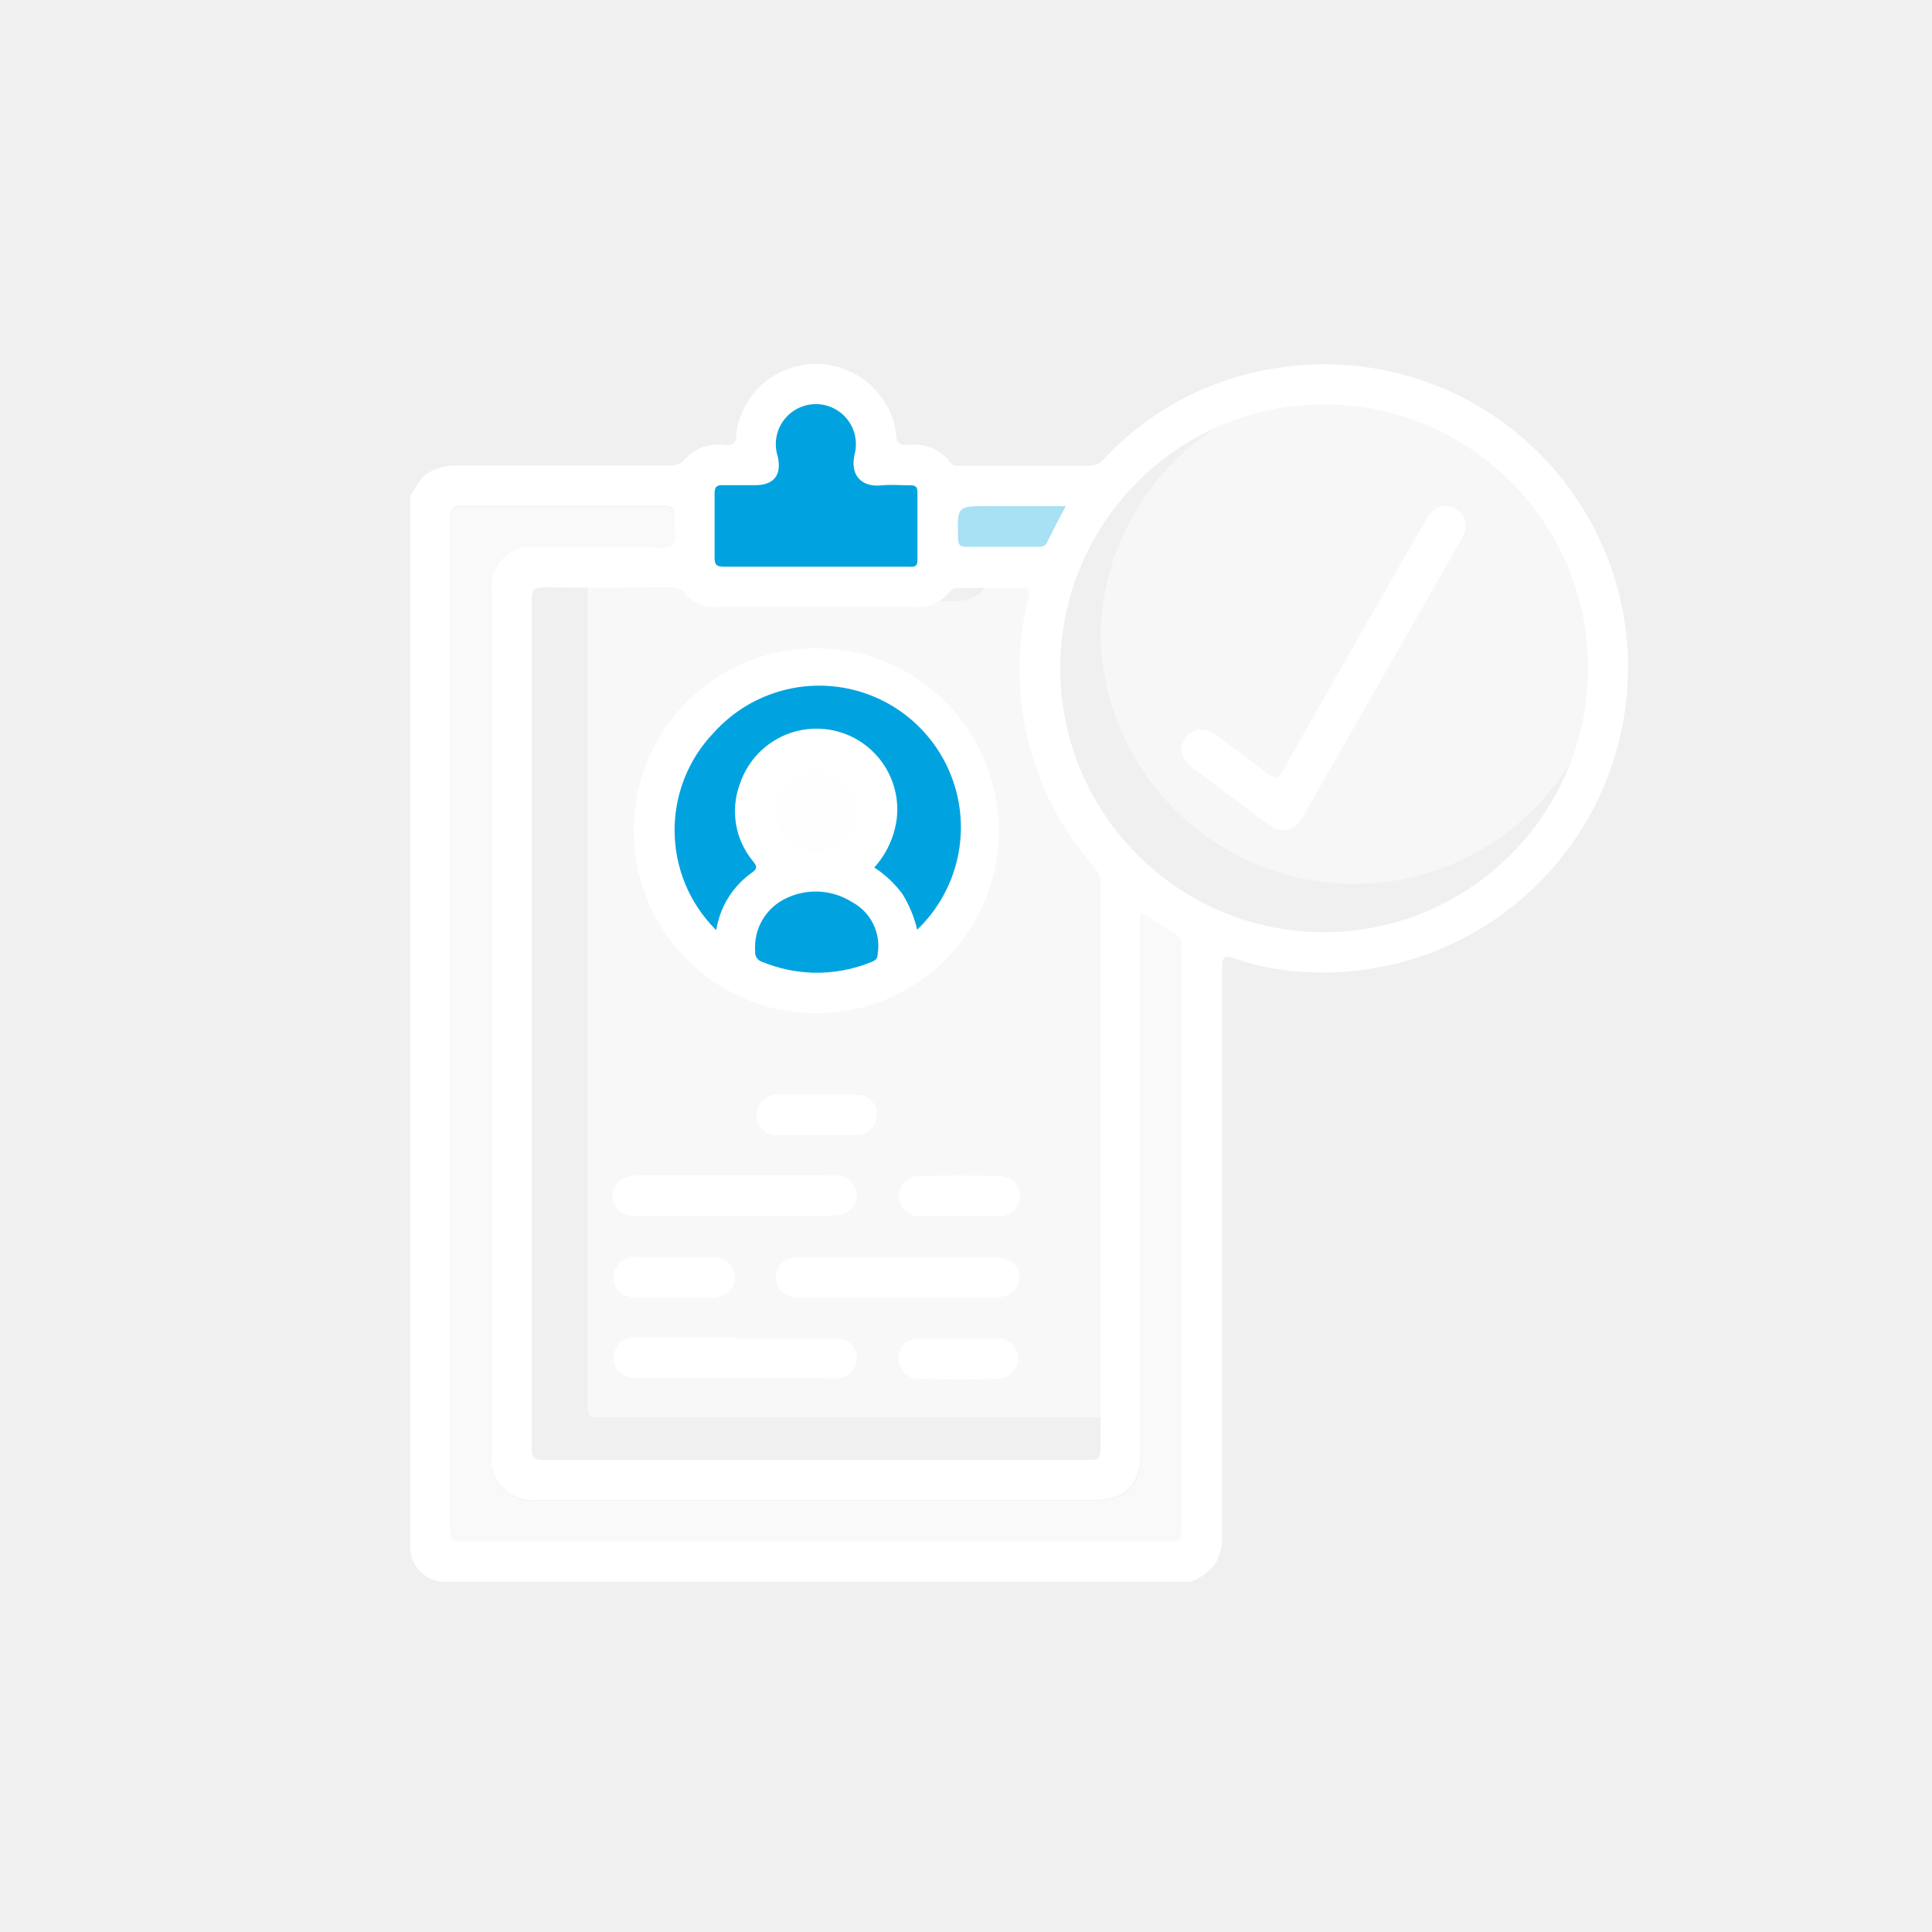
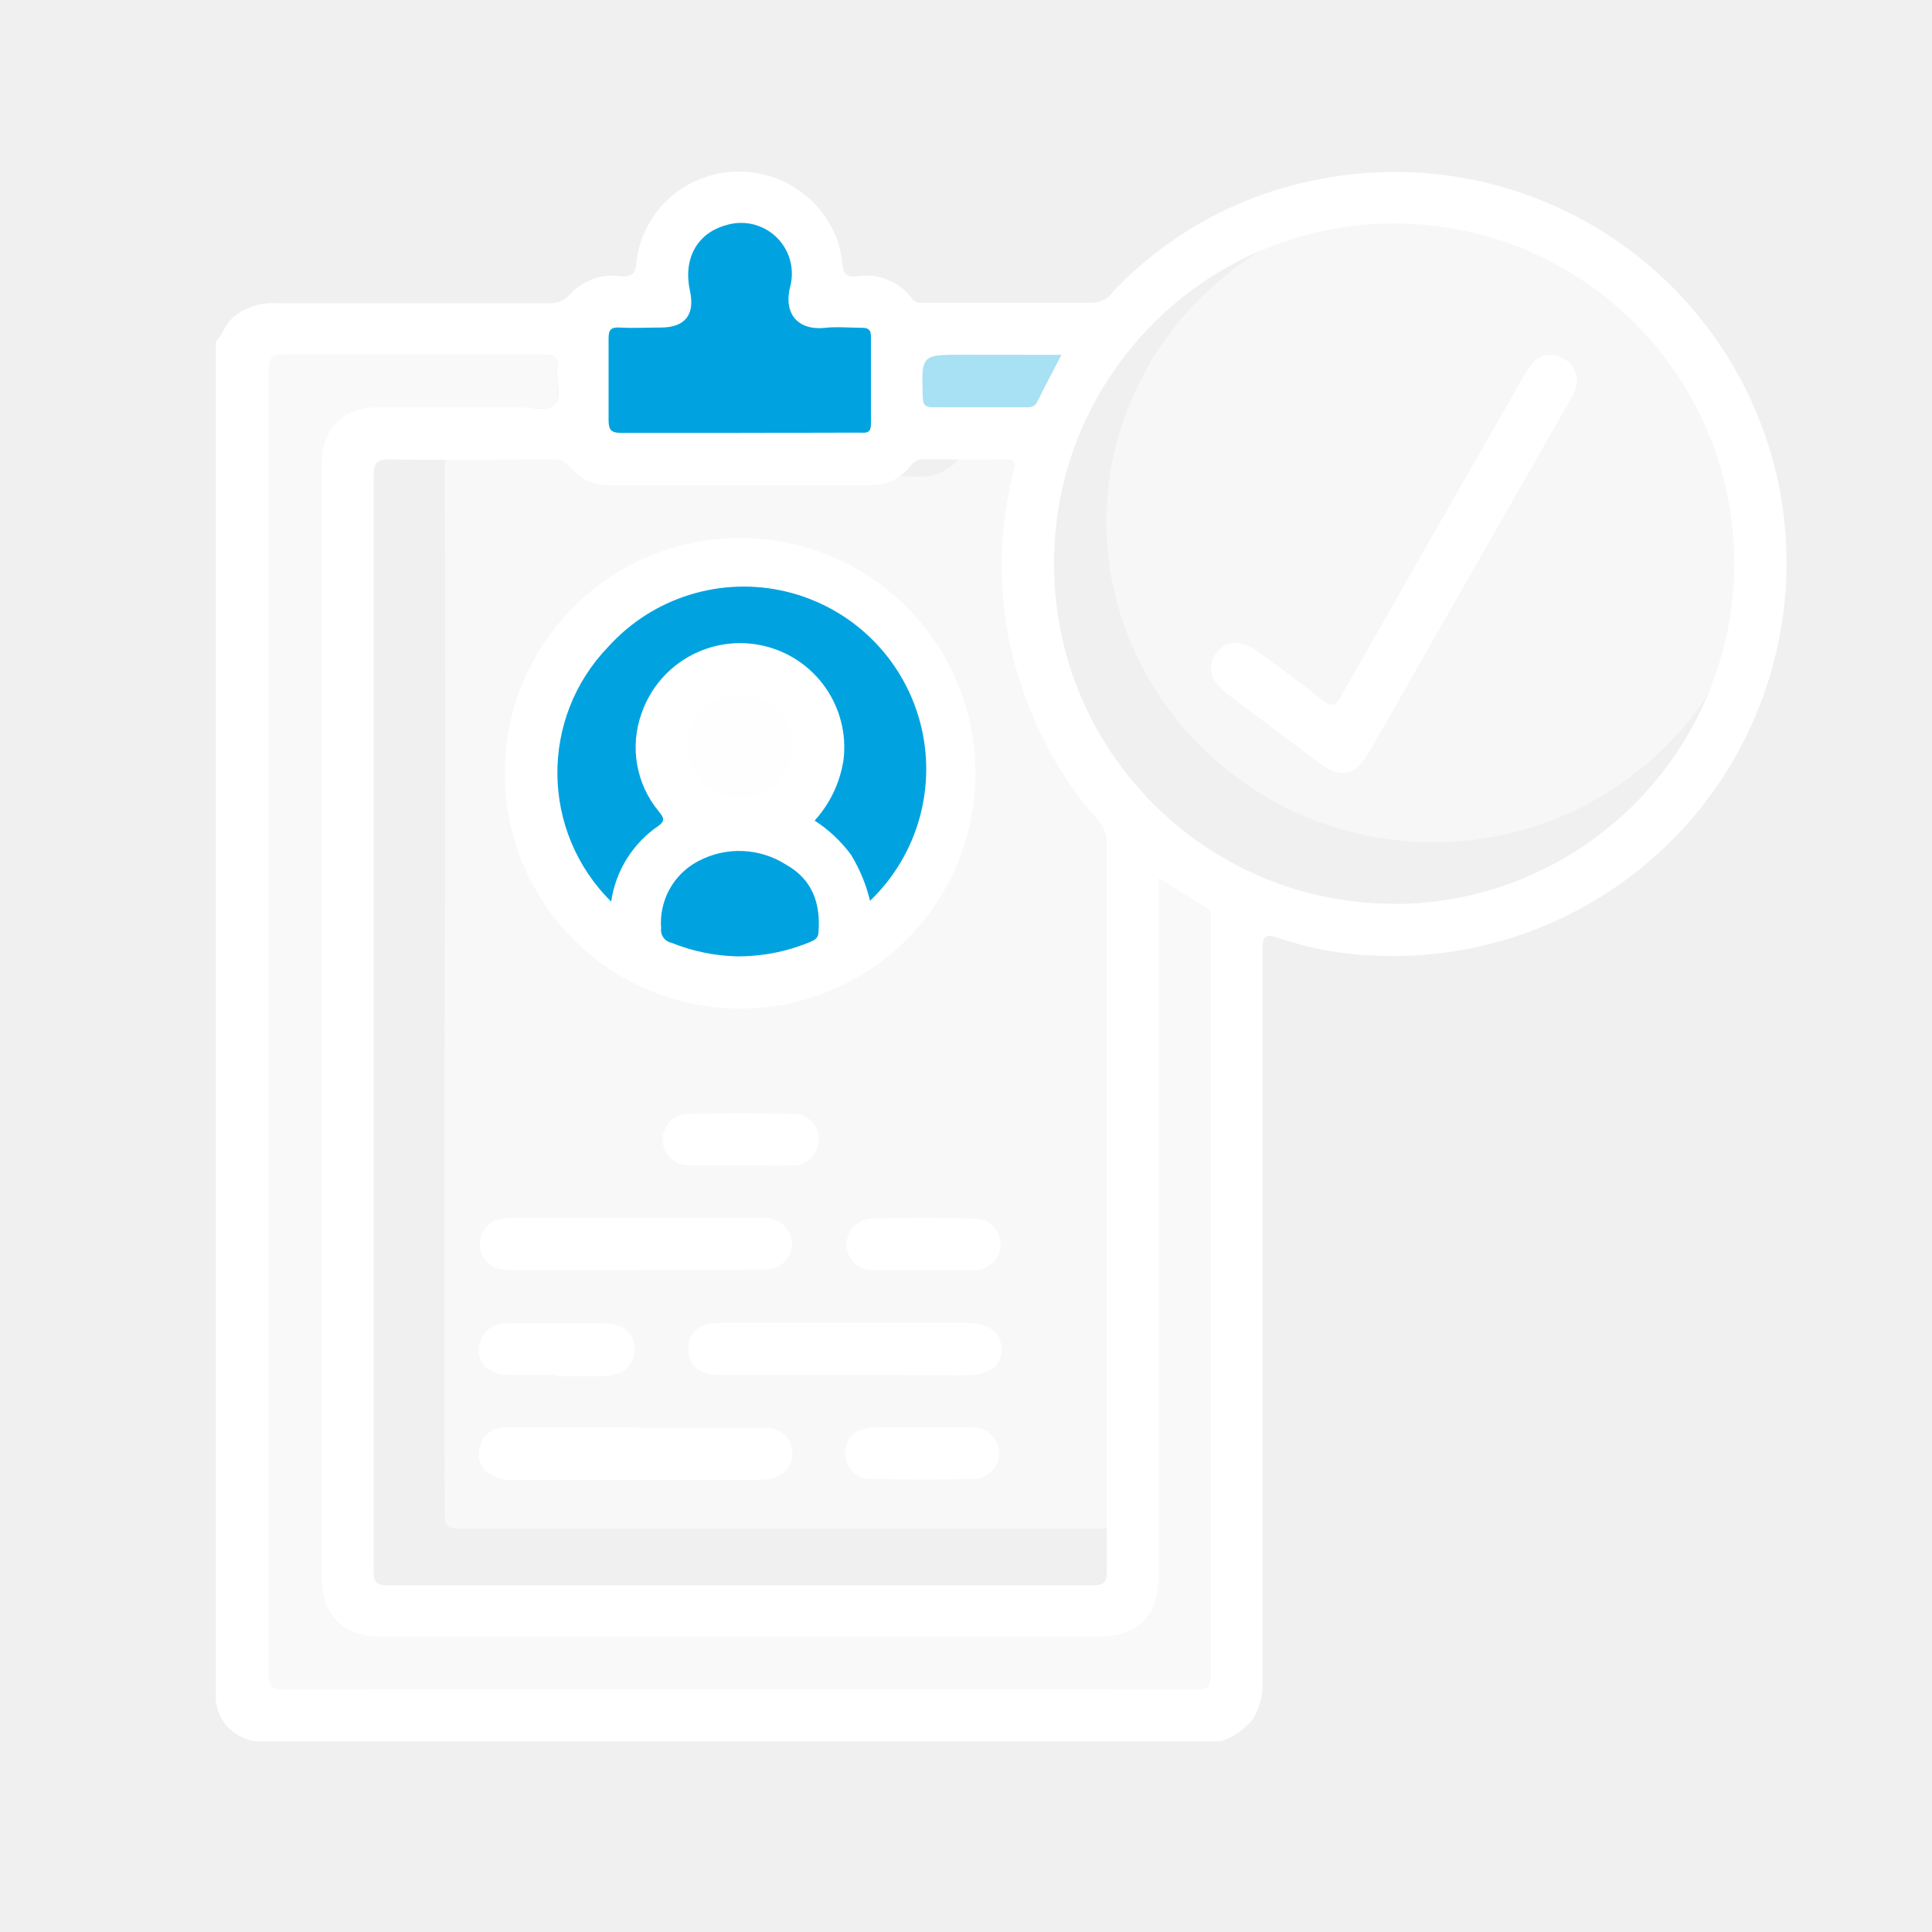
<svg xmlns="http://www.w3.org/2000/svg" id="Capa_1" data-name="Capa 1" viewBox="0 0 150 150">
  <defs>
    <style>.cls-1,.cls-3,.cls-5,.cls-8{fill:#fefefe;}.cls-1{opacity:0.63;}.cls-2{fill:none;}.cls-3{opacity:0.44;}.cls-4{fill:#fff;}.cls-5{opacity:0.65;}.cls-6,.cls-7{fill:#00a3e0;}.cls-7{opacity:0.34;}</style>
  </defs>
-   <path class="cls-1" d="M87.87,67.21a1.87,1.87,0,0,0-.53-1.33A21.49,21.49,0,0,1,83.23,59a21.85,21.85,0,0,1-.72-13.09c.14-.54.08-.75-.56-.73-1.5,0-3,0-4.5,0a.9.9,0,0,0-.84.35,2.81,2.81,0,0,1-2.37,1.13H59.32a2.73,2.73,0,0,1-2.27-1,1.3,1.3,0,0,0-1.2-.51c-3.09,0-6.18,0-9.27,0-.79,0-.95.2-.95,1q0,15.72,0,31.44t0,31.61c0,.63.12.84.81.84q20.29,0,40.61,0c.69,0,.81-.2.81-.83Q87.84,88.18,87.87,67.21Z" />
-   <path class="cls-2" d="M42.27,45.57c-.82,0-1,.21-1,1q0,16.44,0,32.87t0,33.05c0,.67.13.89.85.88q21.24,0,42.47,0c.72,0,.85-.2.84-.87q0-21.93,0-43.85a1.92,1.92,0,0,0-.55-1.39A22.61,22.61,0,0,1,80.59,60a22.87,22.87,0,0,1-.74-13.69c.14-.57.08-.79-.59-.76-1.57.05-3.14,0-4.71,0a.93.93,0,0,0-.87.36,3,3,0,0,1-2.49,1.19H55.59a2.89,2.89,0,0,1-2.37-1A1.34,1.34,0,0,0,52,45.59C48.74,45.6,45.5,45.63,42.27,45.57Z" />
-   <path class="cls-2" d="M91.73,73.2a.58.58,0,0,0-.31-.61l-2.84-1.76v42.06c0,2.37-1.22,3.62-3.55,3.62H41.72A3.23,3.23,0,0,1,38.15,113v-67a3.18,3.18,0,0,1,3.49-3.49h8.41c.73,0,1.71.25,2.13-.13s.07-1.45.18-2.2-.22-.83-.87-.83c-5.17,0-10.34,0-15.51,0-.81,0-1,.18-1,1q0,39.21,0,78.4c0,.77.12,1,1,1q27.43,0,54.85,0c.8,0,.94-.22.93-1q0-22.53,0-45.06C91.73,73.5,91.72,73.35,91.73,73.2Z" />
-   <path class="cls-2" d="M42.27,45.57c-.82,0-1,.21-1,1q0,16.44,0,32.87t0,33.05c0,.67.13.89.85.88q21.24,0,42.47,0c.72,0,.85-.2.84-.87q0-21.93,0-43.85a1.92,1.92,0,0,0-.55-1.39A22.61,22.61,0,0,1,80.59,60a22.87,22.87,0,0,1-.74-13.69c.14-.57.08-.79-.59-.76-1.57.05-3.14,0-4.71,0a.93.93,0,0,0-.87.36,3,3,0,0,1-2.49,1.19H55.59a2.89,2.89,0,0,1-2.37-1A1.34,1.34,0,0,0,52,45.59C48.74,45.6,45.5,45.63,42.27,45.57Z" />
-   <path class="cls-3" d="M105.12,30.08a19.57,19.57,0,0,0-19.68,19.3,19.69,19.69,0,0,0,39.37,0A19.54,19.54,0,0,0,105.12,30.08Z" />
-   <path class="cls-4" d="M126,47.47A23.6,23.6,0,0,0,98.27,28.72a23,23,0,0,0-12.42,6.76,1.57,1.57,0,0,1-1.22.68c-3.35,0-6.7,0-10.06,0-.27,0-.57.05-.75-.22a3.48,3.48,0,0,0-3.42-1.37c-.63,0-.78-.24-.82-.77a5.65,5.65,0,0,0-1-2.74,6.27,6.27,0,0,0-6.77-2.61,6.16,6.16,0,0,0-4.65,5.34c0,.68-.31.81-.9.77a3.38,3.38,0,0,0-3,1,1.53,1.53,0,0,1-1.34.59c-5.48,0-10.95,0-16.43,0a3.79,3.79,0,0,0-2.5.74c-.52.41-.69,1.06-1.13,1.52v82a2.76,2.76,0,0,0,2.4,2.4H92.44a4.35,4.35,0,0,0,1.88-1.35,4.08,4.08,0,0,0,.56-2.46q0-21.93,0-43.85c0-.94.25-1,1-.72a20.54,20.54,0,0,0,5.87,1.06A23.7,23.7,0,0,0,126,47.47ZM53.22,46.12a2.89,2.89,0,0,0,2.37,1h15.6A3,3,0,0,0,73.68,46a.93.93,0,0,1,.87-.36c1.57,0,3.14,0,4.71,0,.67,0,.73.19.59.76A22.87,22.87,0,0,0,80.59,60a22.61,22.61,0,0,0,4.3,7.24,1.92,1.92,0,0,1,.55,1.39q0,21.93,0,43.85c0,.67-.12.88-.84.87q-21.24,0-42.47,0c-.72,0-.85-.21-.85-.88q0-16.52,0-33t0-32.87c0-.8.17-1,1-1,3.23.06,6.47,0,9.7,0A1.34,1.34,0,0,1,53.22,46.12Zm37.59,73.56q-27.42,0-54.85,0c-.85,0-1-.24-1-1q0-39.19,0-78.4c0-.81.19-1,1-1,5.17,0,10.34,0,15.51,0,.65,0,1,.09.87.83s.33,1.76-.18,2.2-1.4.13-2.13.13H41.64a3.18,3.18,0,0,0-3.49,3.49v67a3.23,3.23,0,0,0,3.57,3.53H85c2.33,0,3.55-1.25,3.55-3.62V70.83l2.84,1.76a.58.58,0,0,1,.31.61c0,.15,0,.3,0,.46q0,22.53,0,45.06C91.75,119.46,91.61,119.68,90.81,119.68Zm12-47.3a20.49,20.49,0,1,1,20.49-20.5A20.55,20.55,0,0,1,102.78,72.38Z" />
-   <path class="cls-5" d="M91.73,73.2a.58.58,0,0,0-.31-.61l-2.84-1.76v42.06c0,2.37-1.22,3.62-3.55,3.62H41.72A3.23,3.23,0,0,1,38.15,113v-67a3.18,3.18,0,0,1,3.49-3.49h8.41c.73,0,1.71.25,2.13-.13s.07-1.45.18-2.2-.22-.83-.87-.83c-5.17,0-10.34,0-15.51,0-.81,0-1,.18-1,1q0,39.21,0,78.4c0,.77.12,1,1,1q27.43,0,54.85,0c.8,0,.94-.22.93-1q0-22.53,0-45.06C91.73,73.5,91.72,73.35,91.73,73.2Z" />
-   <path class="cls-6" d="M63.34,44c-2.37,0-4.74,0-7.11,0-.61,0-.76-.16-.75-.76,0-1.63,0-3.26,0-4.89,0-.51.12-.71.66-.68.83,0,1.66,0,2.49,0,1.46,0,2.07-.79,1.76-2.21a3.11,3.11,0,1,1,6-.35c-.46,1.68.4,2.76,2.09,2.57.73-.07,1.48,0,2.22,0,.4,0,.53.14.53.53,0,1.76,0,3.51,0,5.27,0,.61-.35.52-.72.52Z" />
-   <path class="cls-7" d="M82.74,39.3c-.53,1-1,1.91-1.45,2.81-.15.31-.38.34-.67.34-1.87,0-3.75,0-5.63,0-.51,0-.59-.2-.6-.65-.08-2.51-.09-2.51,2.42-2.51Z" />
-   <path class="cls-4" d="M63.5,50.33A14.17,14.17,0,1,1,49.21,64.12,14.14,14.14,0,0,1,63.5,50.33Z" />
-   <path class="cls-4" d="M69.65,100.75c-2.48,0-5,0-7.46,0-1.27,0-2-.6-1.93-1.6a1.41,1.41,0,0,1,1.16-1.45,4.51,4.51,0,0,1,1.1-.1H76.81c1.56,0,2.34.55,2.32,1.61s-.77,1.56-2.29,1.56Z" />
-   <path class="cls-4" d="M57.08,94.43H49.89a5.65,5.65,0,0,1-1-.06,1.53,1.53,0,0,1-.18-3,4.19,4.19,0,0,1,1.18-.13H64.26a5,5,0,0,1,.55,0,1.66,1.66,0,0,1,1.71,1.58c0,.91-.68,1.55-1.79,1.56C62.18,94.44,59.63,94.43,57.08,94.43Z" />
-   <path class="cls-4" d="M57.16,103.92c2.58,0,5.16,0,7.75,0a1.53,1.53,0,0,1,1.61,1.45A1.58,1.58,0,0,1,65.1,107a4.69,4.69,0,0,1-.92,0H49.7a2.3,2.3,0,0,1-1.4-.34,1.44,1.44,0,0,1-.58-1.7,1.49,1.49,0,0,1,1.6-1.11c2.61,0,5.23,0,7.84,0Z" />
-   <path class="cls-4" d="M52.35,100.75c-1,0-1.9,0-2.85,0-1.17,0-1.88-.65-1.87-1.59a1.61,1.61,0,0,1,1.8-1.56c1.94,0,3.87,0,5.81,0,1.13,0,1.78.62,1.8,1.55s-.64,1.55-1.83,1.61H52.35Z" />
-   <path class="cls-4" d="M63.37,88.12c-1,0-2,0-3,0A1.56,1.56,0,1,1,60.2,85q3.18-.09,6.36,0a1.49,1.49,0,0,1,1.51,1.63,1.51,1.51,0,0,1-1.66,1.48C65.4,88.14,64.39,88.12,63.37,88.12Z" />
-   <path class="cls-4" d="M74.44,103.91c1,0,2,0,3,0a1.57,1.57,0,1,1,.08,3.14q-3,.08-6.08,0a1.56,1.56,0,0,1-1.68-1.58c0-1,.65-1.53,1.78-1.56S73.46,103.91,74.44,103.91Z" />
-   <path class="cls-4" d="M74.35,94.43c-1,0-2,0-2.95,0a1.56,1.56,0,1,1-.1-3.12q3.12-.09,6.26,0a1.56,1.56,0,1,1-.08,3.11c-1,0-2.09,0-3.13,0Z" />
-   <path class="cls-4" d="M113.79,40.89a2.77,2.77,0,0,1-.41,1.14L101.23,63.29c-.78,1.36-1.68,1.54-2.93.6-1.88-1.39-3.74-2.79-5.61-4.2-1-.76-1.22-1.63-.61-2.43s1.5-.82,2.51-.08c1.28,1,2.59,1.88,3.83,2.88.56.46.81.43,1.17-.22Q105,50.27,110.5,40.73a5.2,5.2,0,0,1,.6-.92,1.43,1.43,0,0,1,1.67-.4A1.54,1.54,0,0,1,113.79,40.89Z" />
-   <path class="cls-6" d="M55.61,72.22a10.94,10.94,0,0,1-.16-15.37A11,11,0,1,1,71.21,72.18a9.33,9.33,0,0,0-1.15-2.78,8.55,8.55,0,0,0-2.18-2.05,7,7,0,0,0,1.73-3.68,6.27,6.27,0,0,0-12.16-2.82,6.07,6.07,0,0,0,1,6c.25.32.42.53,0,.85A6.74,6.74,0,0,0,55.61,72.22Z" />
-   <path class="cls-6" d="M63.11,75.52a11.26,11.26,0,0,1-3.88-.82.79.79,0,0,1-.6-.87,4.19,4.19,0,0,1,2.23-4,5.28,5.28,0,0,1,5.28.2,3.86,3.86,0,0,1,2,4.05c0,.4-.23.51-.53.63A11.23,11.23,0,0,1,63.11,75.52Z" />
-   <path class="cls-8" d="M60.25,63a3.1,3.1,0,0,1,3.12-3.16A3.14,3.14,0,1,1,60.25,63Z" />
+   <path class="cls-1" d="M89,63.53a2.39,2.39,0,0,0-.68-1.71A27.79,27.79,0,0,1,83,52.89,28.19,28.19,0,0,1,82.12,36c.18-.7.1-1-.73-.94-1.93.06-3.87,0-5.8,0a1.17,1.17,0,0,0-1.08.46A3.64,3.64,0,0,1,71.45,37q-9.61,0-19.23,0a3.54,3.54,0,0,1-2.92-1.27,1.7,1.7,0,0,0-1.55-.65c-4,0-8,0-12,0-1,0-1.22.26-1.22,1.25q.06,20.25,0,40.51t0,40.74c0,.82.15,1.09,1,1.09q26.17,0,52.35,0c.88,0,1-.25,1-1.08Q89,90.55,89,63.53Z" />
+   <path class="cls-2" d="M30.25,35.64c-1.07,0-1.28.27-1.28,1.3Q29,58.12,29,79.31t0,42.6c0,.86.16,1.14,1.09,1.14q27.36,0,54.74,0c.93,0,1.09-.26,1.09-1.12q0-28.28,0-56.53a2.52,2.52,0,0,0-.71-1.79,28.86,28.86,0,0,1-5.54-9.33,29.41,29.41,0,0,1-1-17.65c.19-.73.1-1-.76-1-2,.06-4,0-6.07,0a1.21,1.21,0,0,0-1.12.47,3.82,3.82,0,0,1-3.2,1.54H47.42a3.72,3.72,0,0,1-3.06-1.33,1.75,1.75,0,0,0-1.61-.68C38.58,35.68,34.41,35.71,30.25,35.64Z" />
+   <path class="cls-2" d="M94,71.25a.75.75,0,0,0-.4-.79c-1.17-.71-2.33-1.44-3.66-2.27v1.49q0,26.37,0,52.73c0,3.06-1.57,4.67-4.57,4.67q-27.9,0-55.82,0c-2.93,0-4.6-1.65-4.6-4.55q0-43.2,0-86.41c0-2.87,1.64-4.5,4.5-4.51,3.61,0,7.22,0,10.83,0,.95,0,2.2.31,2.75-.17s.09-1.87.23-2.83-.28-1.08-1.12-1.07c-6.66,0-13.33,0-20,0-1,0-1.29.24-1.29,1.28q.06,50.52,0,101.05c0,1,.16,1.31,1.26,1.31q35.34-.06,70.7,0c1,0,1.2-.29,1.2-1.25q0-29,0-58.08A5.76,5.76,0,0,1,94,71.25Z" />
+   <path class="cls-2" d="M30.25,35.64c-1.07,0-1.28.27-1.28,1.3Q29,58.12,29,79.31t0,42.6c0,.86.16,1.14,1.09,1.14q27.36,0,54.74,0c.93,0,1.09-.26,1.09-1.12q0-28.28,0-56.53a2.52,2.52,0,0,0-.71-1.79,28.86,28.86,0,0,1-5.54-9.33,29.41,29.41,0,0,1-1-17.65c.19-.73.1-1-.76-1-2,.06-4,0-6.07,0a1.21,1.21,0,0,0-1.12.47,3.82,3.82,0,0,1-3.2,1.54H47.42a3.72,3.72,0,0,1-3.06-1.33,1.75,1.75,0,0,0-1.61-.68C38.58,35.68,34.41,35.71,30.25,35.64Z" />
+   <path class="cls-3" d="M111.26,15.67c-13.93,0-25.37,11.22-25.36,24.87S97.33,65.4,111.27,65.4s25.37-11.2,25.37-24.87S125.21,15.66,111.26,15.67Z" />
+   <path class="cls-4" d="M138.19,38.09a30.43,30.43,0,0,0-35.76-24.17,29.56,29.56,0,0,0-16,8.71,2,2,0,0,1-1.57.88c-4.32,0-8.64,0-13,0-.35,0-.73.08-1-.27a4.47,4.47,0,0,0-4.4-1.78c-.82.07-1-.31-1.06-1a7.39,7.39,0,0,0-1.27-3.53,8.1,8.1,0,0,0-8.73-3.36,7.91,7.91,0,0,0-6,6.89c-.06.87-.41,1-1.17,1a4.4,4.4,0,0,0-3.9,1.32,2,2,0,0,1-1.72.76c-7.06,0-14.12,0-21.18,0a4.79,4.79,0,0,0-3.22,1c-.67.53-.89,1.36-1.45,2V132.1a3.55,3.55,0,0,0,3.1,3.09h75a5.56,5.56,0,0,0,2.42-1.73,5.23,5.23,0,0,0,.73-3.18q0-28.26,0-56.52c0-1.21.32-1.26,1.3-.92a26,26,0,0,0,7.57,1.36A30.54,30.54,0,0,0,138.19,38.09ZM44.36,36.34a3.72,3.72,0,0,0,3.06,1.33H67.53a3.82,3.82,0,0,0,3.2-1.54,1.21,1.21,0,0,1,1.12-.47c2,0,4.05.05,6.07,0,.86,0,1,.25.76,1a29.41,29.41,0,0,0,1,17.65,28.86,28.86,0,0,0,5.54,9.33,2.52,2.52,0,0,1,.71,1.79q0,28.26,0,56.53c0,.86-.16,1.12-1.09,1.12q-27.37,0-54.74,0c-.93,0-1.09-.28-1.09-1.14q0-21.3,0-42.6t0-42.37c0-1,.21-1.32,1.28-1.3,4.16.07,8.33,0,12.5,0A1.75,1.75,0,0,1,44.36,36.34Zm48.46,94.83q-35.35-.06-70.7,0c-1.1,0-1.26-.31-1.26-1.31q0-50.52,0-101.05c0-1,.25-1.29,1.29-1.28,6.66,0,13.33,0,20,0,.84,0,1.26.11,1.12,1.07s.42,2.26-.23,2.83-1.8.17-2.75.17c-3.61,0-7.22,0-10.83,0-2.86,0-4.5,1.64-4.5,4.51q0,43.2,0,86.41c0,2.9,1.67,4.55,4.6,4.55q27.92,0,55.82,0c3,0,4.57-1.61,4.57-4.67q0-26.35,0-52.73V68.19c1.33.83,2.49,1.56,3.66,2.27a.75.75,0,0,1,.4.79,5.76,5.76,0,0,0,0,.59q0,29,0,58.08C94,130.88,93.84,131.17,92.82,131.17Zm15.43-61a26.41,26.41,0,1,1,26.4-26.41A26.49,26.49,0,0,1,108.25,70.19Z" />
+   <path class="cls-5" d="M94,71.25a.75.75,0,0,0-.4-.79c-1.17-.71-2.33-1.44-3.66-2.27v1.49q0,26.37,0,52.73c0,3.06-1.57,4.67-4.57,4.67q-27.9,0-55.82,0c-2.93,0-4.6-1.65-4.6-4.55q0-43.2,0-86.41c0-2.87,1.64-4.5,4.5-4.51,3.61,0,7.22,0,10.83,0,.95,0,2.2.31,2.75-.17s.09-1.87.23-2.83-.28-1.08-1.12-1.07c-6.66,0-13.33,0-20,0-1,0-1.29.24-1.29,1.28q.06,50.52,0,101.05c0,1,.16,1.31,1.26,1.31q35.34-.06,70.7,0c1,0,1.2-.29,1.2-1.25q0-29,0-58.08A5.76,5.76,0,0,1,94,71.25Z" />
+   <path class="cls-6" d="M57.41,33.61c-3.06,0-6.11,0-9.16,0-.79,0-1-.21-1-1,0-2.1,0-4.21,0-6.31,0-.66.15-.91.85-.87,1.07.06,2.14,0,3.21,0,1.88,0,2.66-1,2.26-2.84-.55-2.5.55-4.49,2.81-5.11a3.94,3.94,0,0,1,5,4.65c-.6,2.17.51,3.56,2.7,3.32.94-.1,1.9,0,2.85,0,.52,0,.69.18.69.69,0,2.26,0,4.52,0,6.78,0,.79-.45.67-.92.67Z" />
+   <path class="cls-7" d="M82.41,27.55c-.69,1.33-1.3,2.47-1.87,3.63-.2.4-.48.44-.86.44-2.42,0-4.84,0-7.25,0-.67,0-.77-.26-.79-.84-.1-3.24-.11-3.24,3.12-3.24Z" />
+   <path class="cls-4" d="M57.61,41.77A18.27,18.27,0,1,1,39.2,59.55,18.26,18.26,0,0,1,57.61,41.77Z" />
+   <path class="cls-4" d="M65.54,106.76c-3.2,0-6.41,0-9.62,0-1.63,0-2.52-.77-2.48-2.06a1.81,1.81,0,0,1,1.49-1.88,6.7,6.7,0,0,1,1.42-.12H74.76c2,0,3,.7,3,2.08s-1,2-2.94,2Z" />
+   <path class="cls-4" d="M49.34,98.61c-3.09,0-6.18,0-9.27,0a7.15,7.15,0,0,1-1.31-.08,2,2,0,0,1-.23-3.8,5.15,5.15,0,0,1,1.52-.18H58.59c.24,0,.48,0,.72,0a2.15,2.15,0,0,1,2.2,2,2.06,2.06,0,0,1-2.31,2C55.91,98.63,52.62,98.61,49.34,98.61Z" />
+   <path class="cls-4" d="M49.44,110.85c3.33,0,6.66,0,10,0a2,2,0,0,1,2.08,1.87,2,2,0,0,1-1.83,2.11,6.62,6.62,0,0,1-1.18.06H39.83a2.93,2.93,0,0,1-1.81-.44,1.86,1.86,0,0,1-.74-2.19,1.91,1.91,0,0,1,2.06-1.43h10.1Z" />
+   <path class="cls-4" d="M43.24,106.76c-1.23,0-2.45,0-3.68,0-1.51,0-2.42-.84-2.4-2a2.08,2.08,0,0,1,2.32-2q3.75-.06,7.48,0c1.46,0,2.3.8,2.32,2s-.83,2-2.36,2.08H43.24Z" />
+   <path class="cls-4" d="M57.45,90.48c-1.31,0-2.62,0-3.92,0a2,2,0,1,1-.17-4q4.1-.1,8.19,0a1.93,1.93,0,0,1,2,2.11,2,2,0,0,1-2.13,1.9C60.06,90.51,58.75,90.48,57.45,90.48Z" />
+   <path class="cls-4" d="M71.71,110.83c1.27,0,2.54,0,3.8,0a2,2,0,1,1,.1,4q-3.92.09-7.84,0a2,2,0,0,1-2.16-2c0-1.22.84-2,2.3-2C69.18,110.81,70.44,110.83,71.71,110.83Z" />
+   <path class="cls-4" d="M71.59,98.61c-1.27,0-2.53,0-3.8,0a2,2,0,1,1-.13-4q4-.1,8.07,0a2,2,0,1,1-.1,4c-1.35,0-2.69,0-4,0Z" />
+   <path class="cls-4" d="M122.44,29.61a3.53,3.53,0,0,1-.54,1.46q-7.83,13.7-15.65,27.41c-1,1.75-2.17,2-3.79.78l-7.22-5.42c-1.29-1-1.57-2.11-.8-3.14s1.94-1.05,3.24-.09c1.66,1.22,3.34,2.42,4.94,3.71.73.59,1,.55,1.51-.29q7-12.33,14.06-24.63a6.7,6.7,0,0,1,.78-1.18,1.82,1.82,0,0,1,2.15-.51A2,2,0,0,1,122.44,29.61Z" />
+   <path class="cls-6" d="M47.45,70a14.08,14.08,0,0,1-.21-19.8A14.17,14.17,0,1,1,67.55,69.94a12.42,12.42,0,0,0-1.48-3.58,10.84,10.84,0,0,0-2.82-2.65A9.05,9.05,0,0,0,65.49,59a8.09,8.09,0,0,0-15.67-3.64A7.79,7.79,0,0,0,51.15,63c.33.42.55.69,0,1.1A8.61,8.61,0,0,0,47.45,70Z" />
+   <path class="cls-6" d="M57.11,74.25a14.68,14.68,0,0,1-5-1.06,1,1,0,0,1-.78-1.12,5.4,5.4,0,0,1,2.88-5.21,6.76,6.76,0,0,1,6.8.26c2.05,1.14,2.71,3,2.54,5.22,0,.51-.31.65-.69.81A14.52,14.52,0,0,1,57.11,74.25Z" />
+   <path class="cls-8" d="M53.42,58a4,4,0,0,1,4-4.07A4.08,4.08,0,0,1,61.53,58a4.15,4.15,0,0,1-4,4A4.07,4.07,0,0,1,53.42,58Z" />
</svg>
